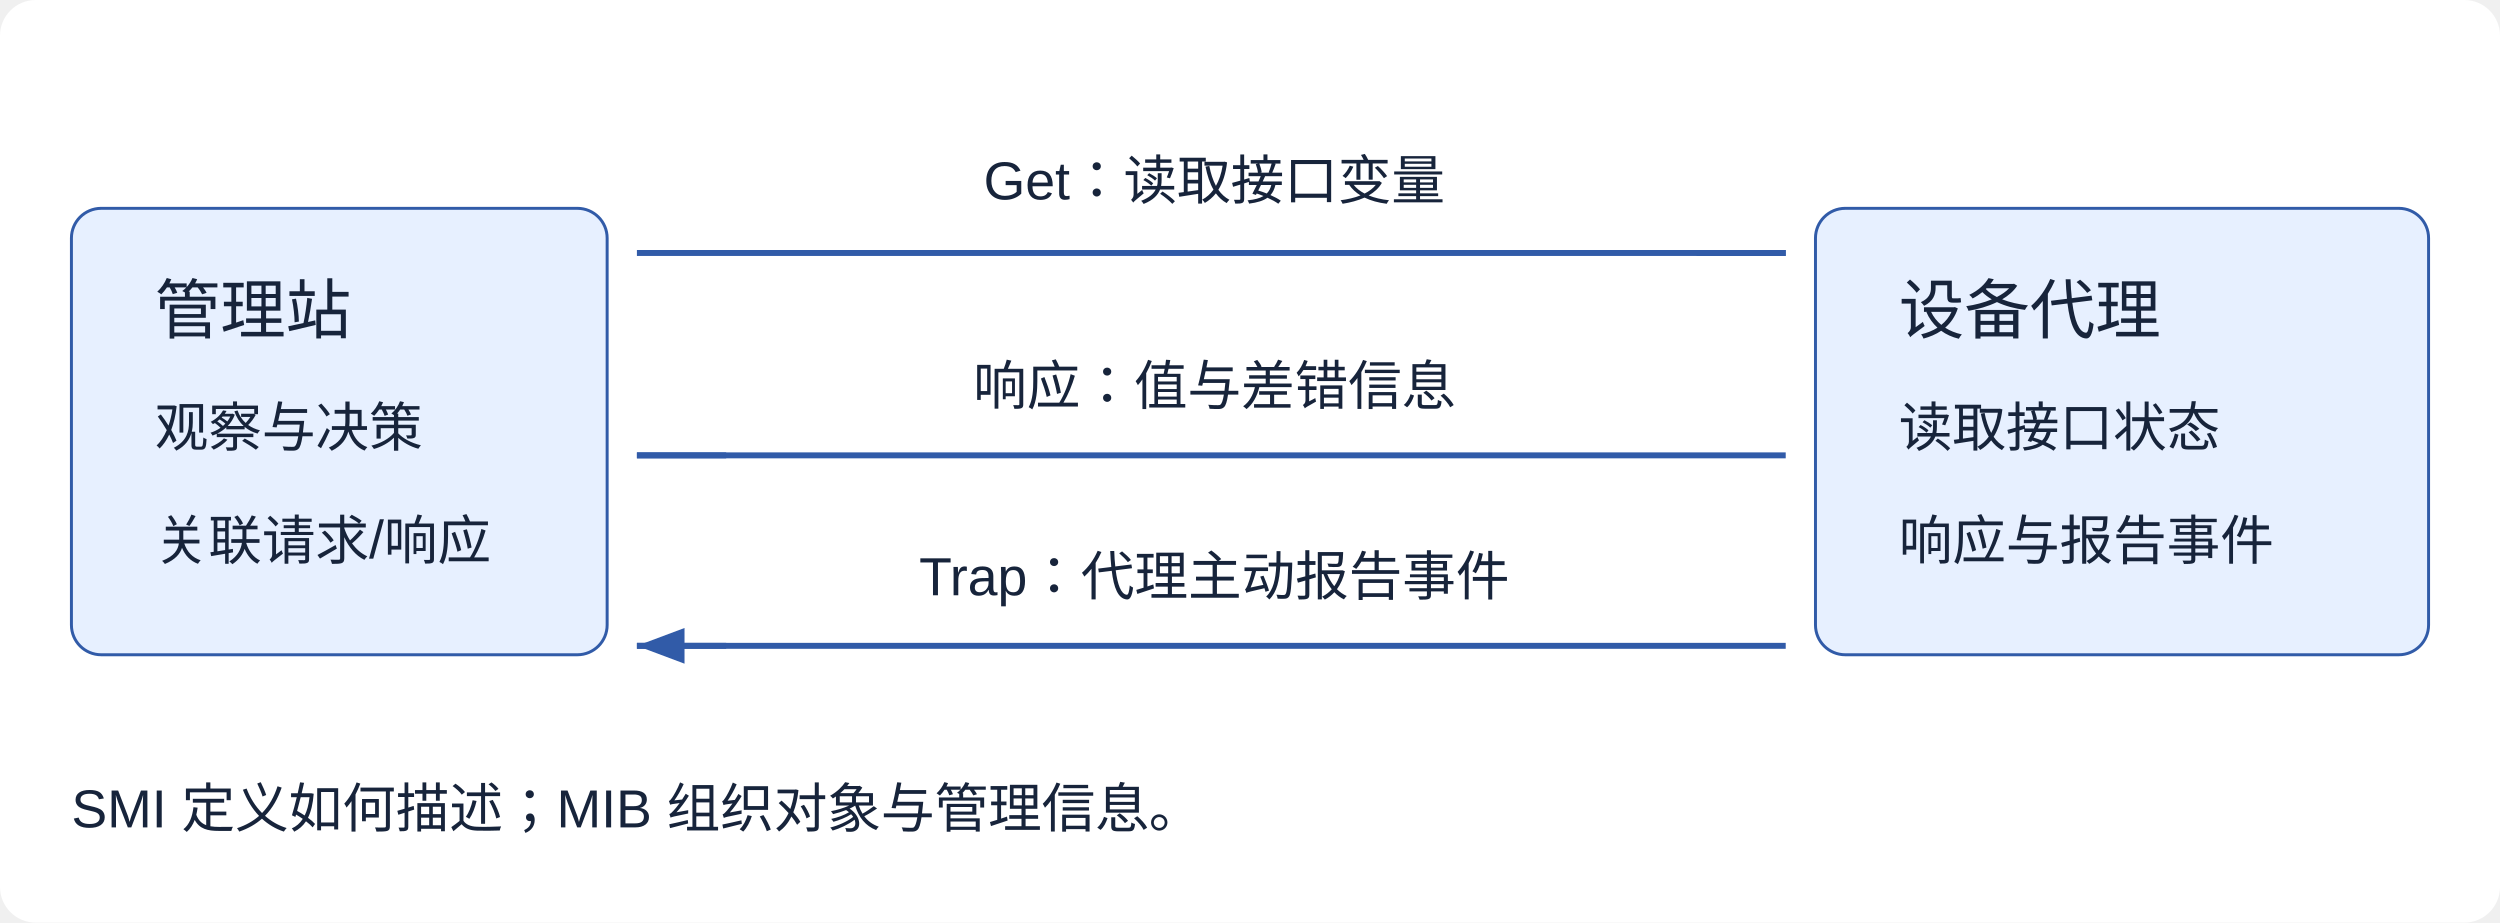
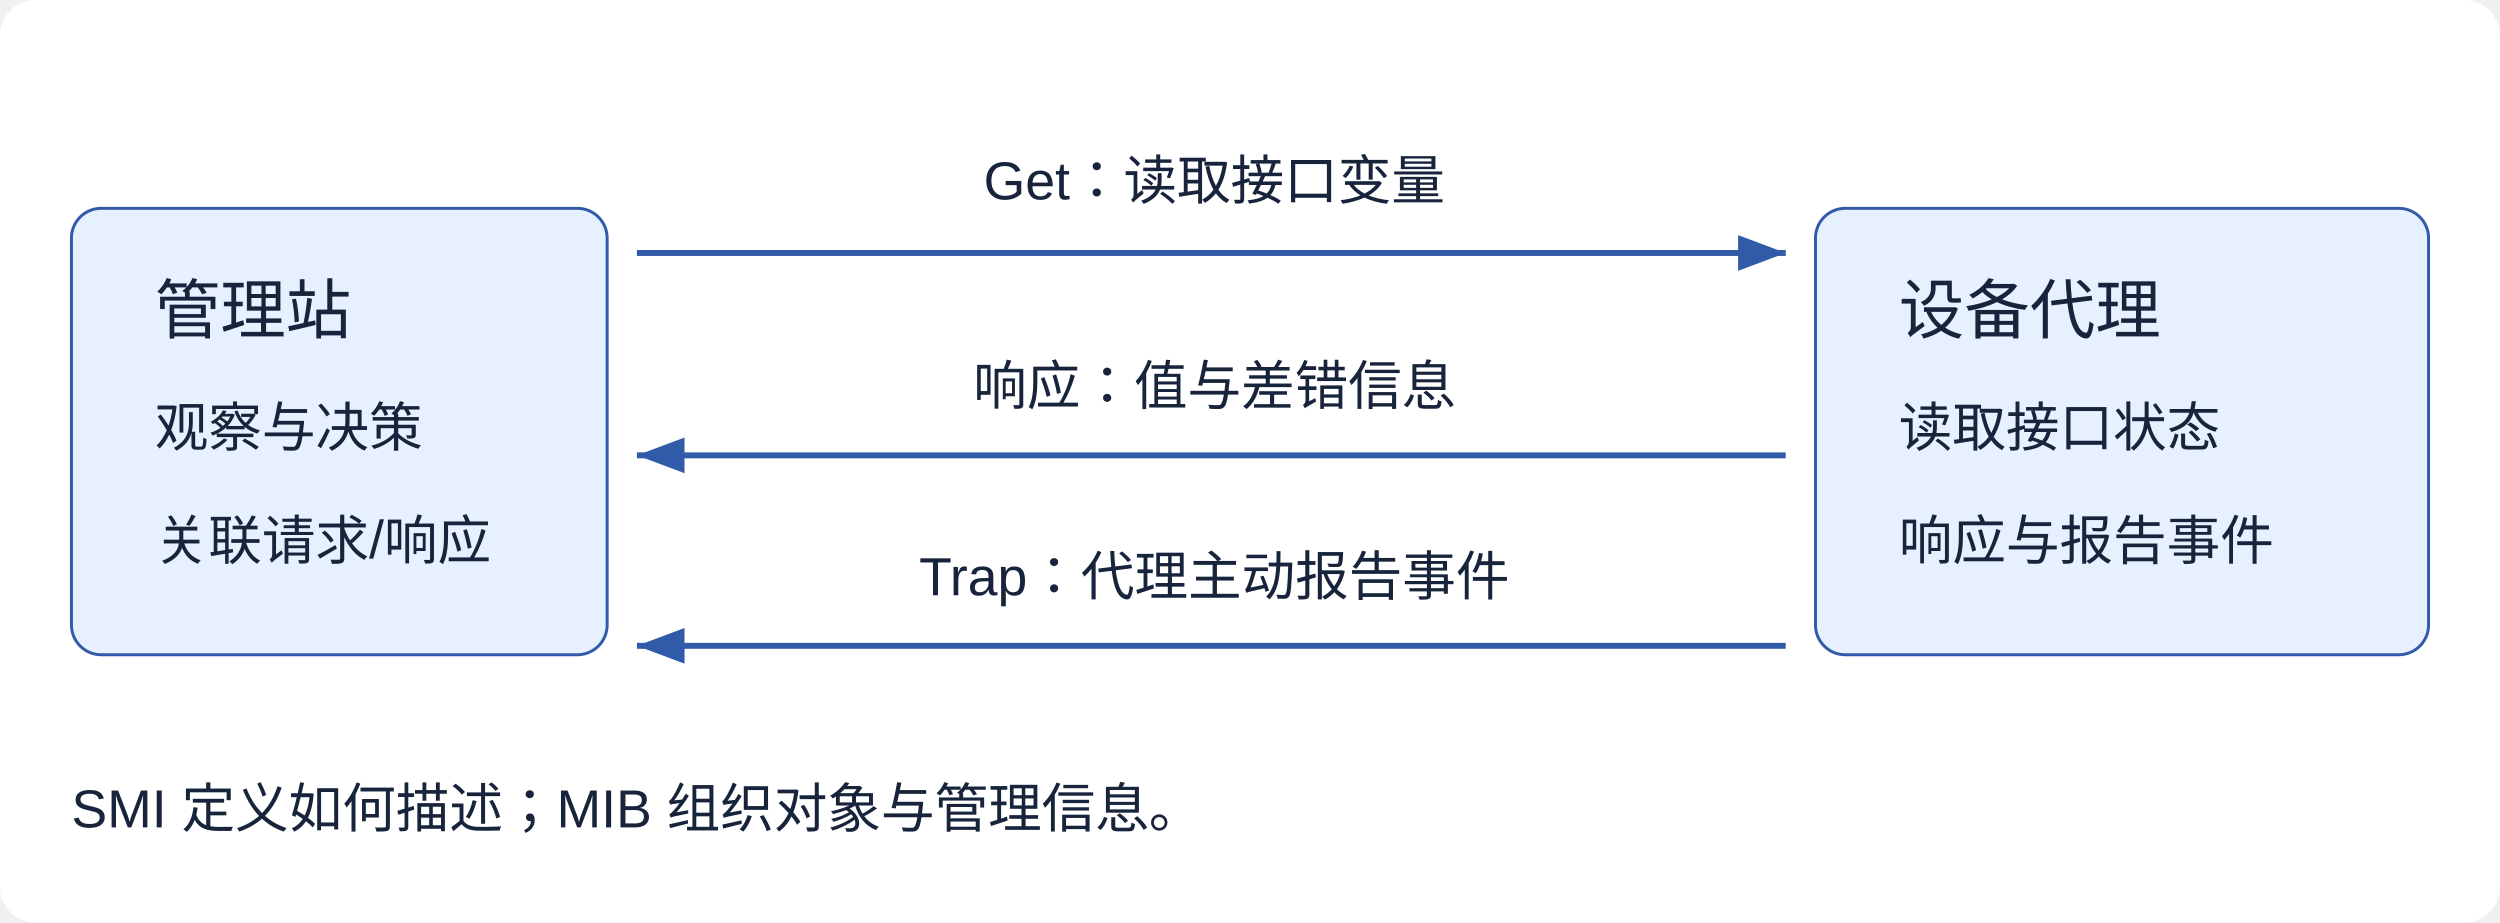
<svg xmlns="http://www.w3.org/2000/svg" width="840" height="310" viewBox="0 0 840 310" role="img" aria-labelledby="title desc">
  <rect width="840" height="310" rx="12" fill="#fff" />
  <g style="font-family:Arial,Microsoft YaHei,sans-serif;font-size:18px;fill:#17243b">
    <defs>
      <marker id="arrow" markerWidth="10" markerHeight="10" refX="8" refY="3" orient="auto">
        <path d="M0 0L8 3L0 6Z" fill="#315ba8" />
      </marker>
    </defs>
    <rect x="24" y="70" width="180" height="150" rx="10" fill="#e7f0ff" stroke="#315ba8" />
    <rect x="610" y="70" width="206" height="150" rx="10" fill="#e7f0ff" stroke="#315ba8" />
    <text x="52" y="112" font-size="22">管理站</text>
    <text x="52" y="150">观察与决策</text>
    <text x="52" y="188">关联请求/响应</text>
    <text x="638" y="112" font-size="22">设备代理</text>
    <text x="638" y="150">读取接口状态</text>
    <text x="638" y="188">响应与报告事件</text>
-     <path d="M214 85H600M600 153H214M600 217H214" stroke="#315ba8" stroke-width="2" fill="none" />
-     <path d="M570 85H600M244 153H214M244 217H214" stroke="#315ba8" stroke-width="2" marker-end="url(#arrow)" />
+     <path d="M214 85H600" stroke="#315ba8" stroke-width="2" marker-end="url(#arrow)" />
+     <path d="M600 153H214" stroke="#315ba8" stroke-width="2" marker-end="url(#arrow)" />
+     <path d="M600 217H214" stroke="#315ba8" stroke-width="2" marker-end="url(#arrow)" />
    <text x="408" y="67" text-anchor="middle">Get：读取接口变量</text>
    <text x="408" y="136" text-anchor="middle">响应：值与差错信息</text>
    <text x="408" y="200" text-anchor="middle">Trap：代理主动报告事件</text>
    <text x="24" y="278">SMI 定义如何描述；MIB 组织对象与管理信息。</text>
  </g>
</svg>
